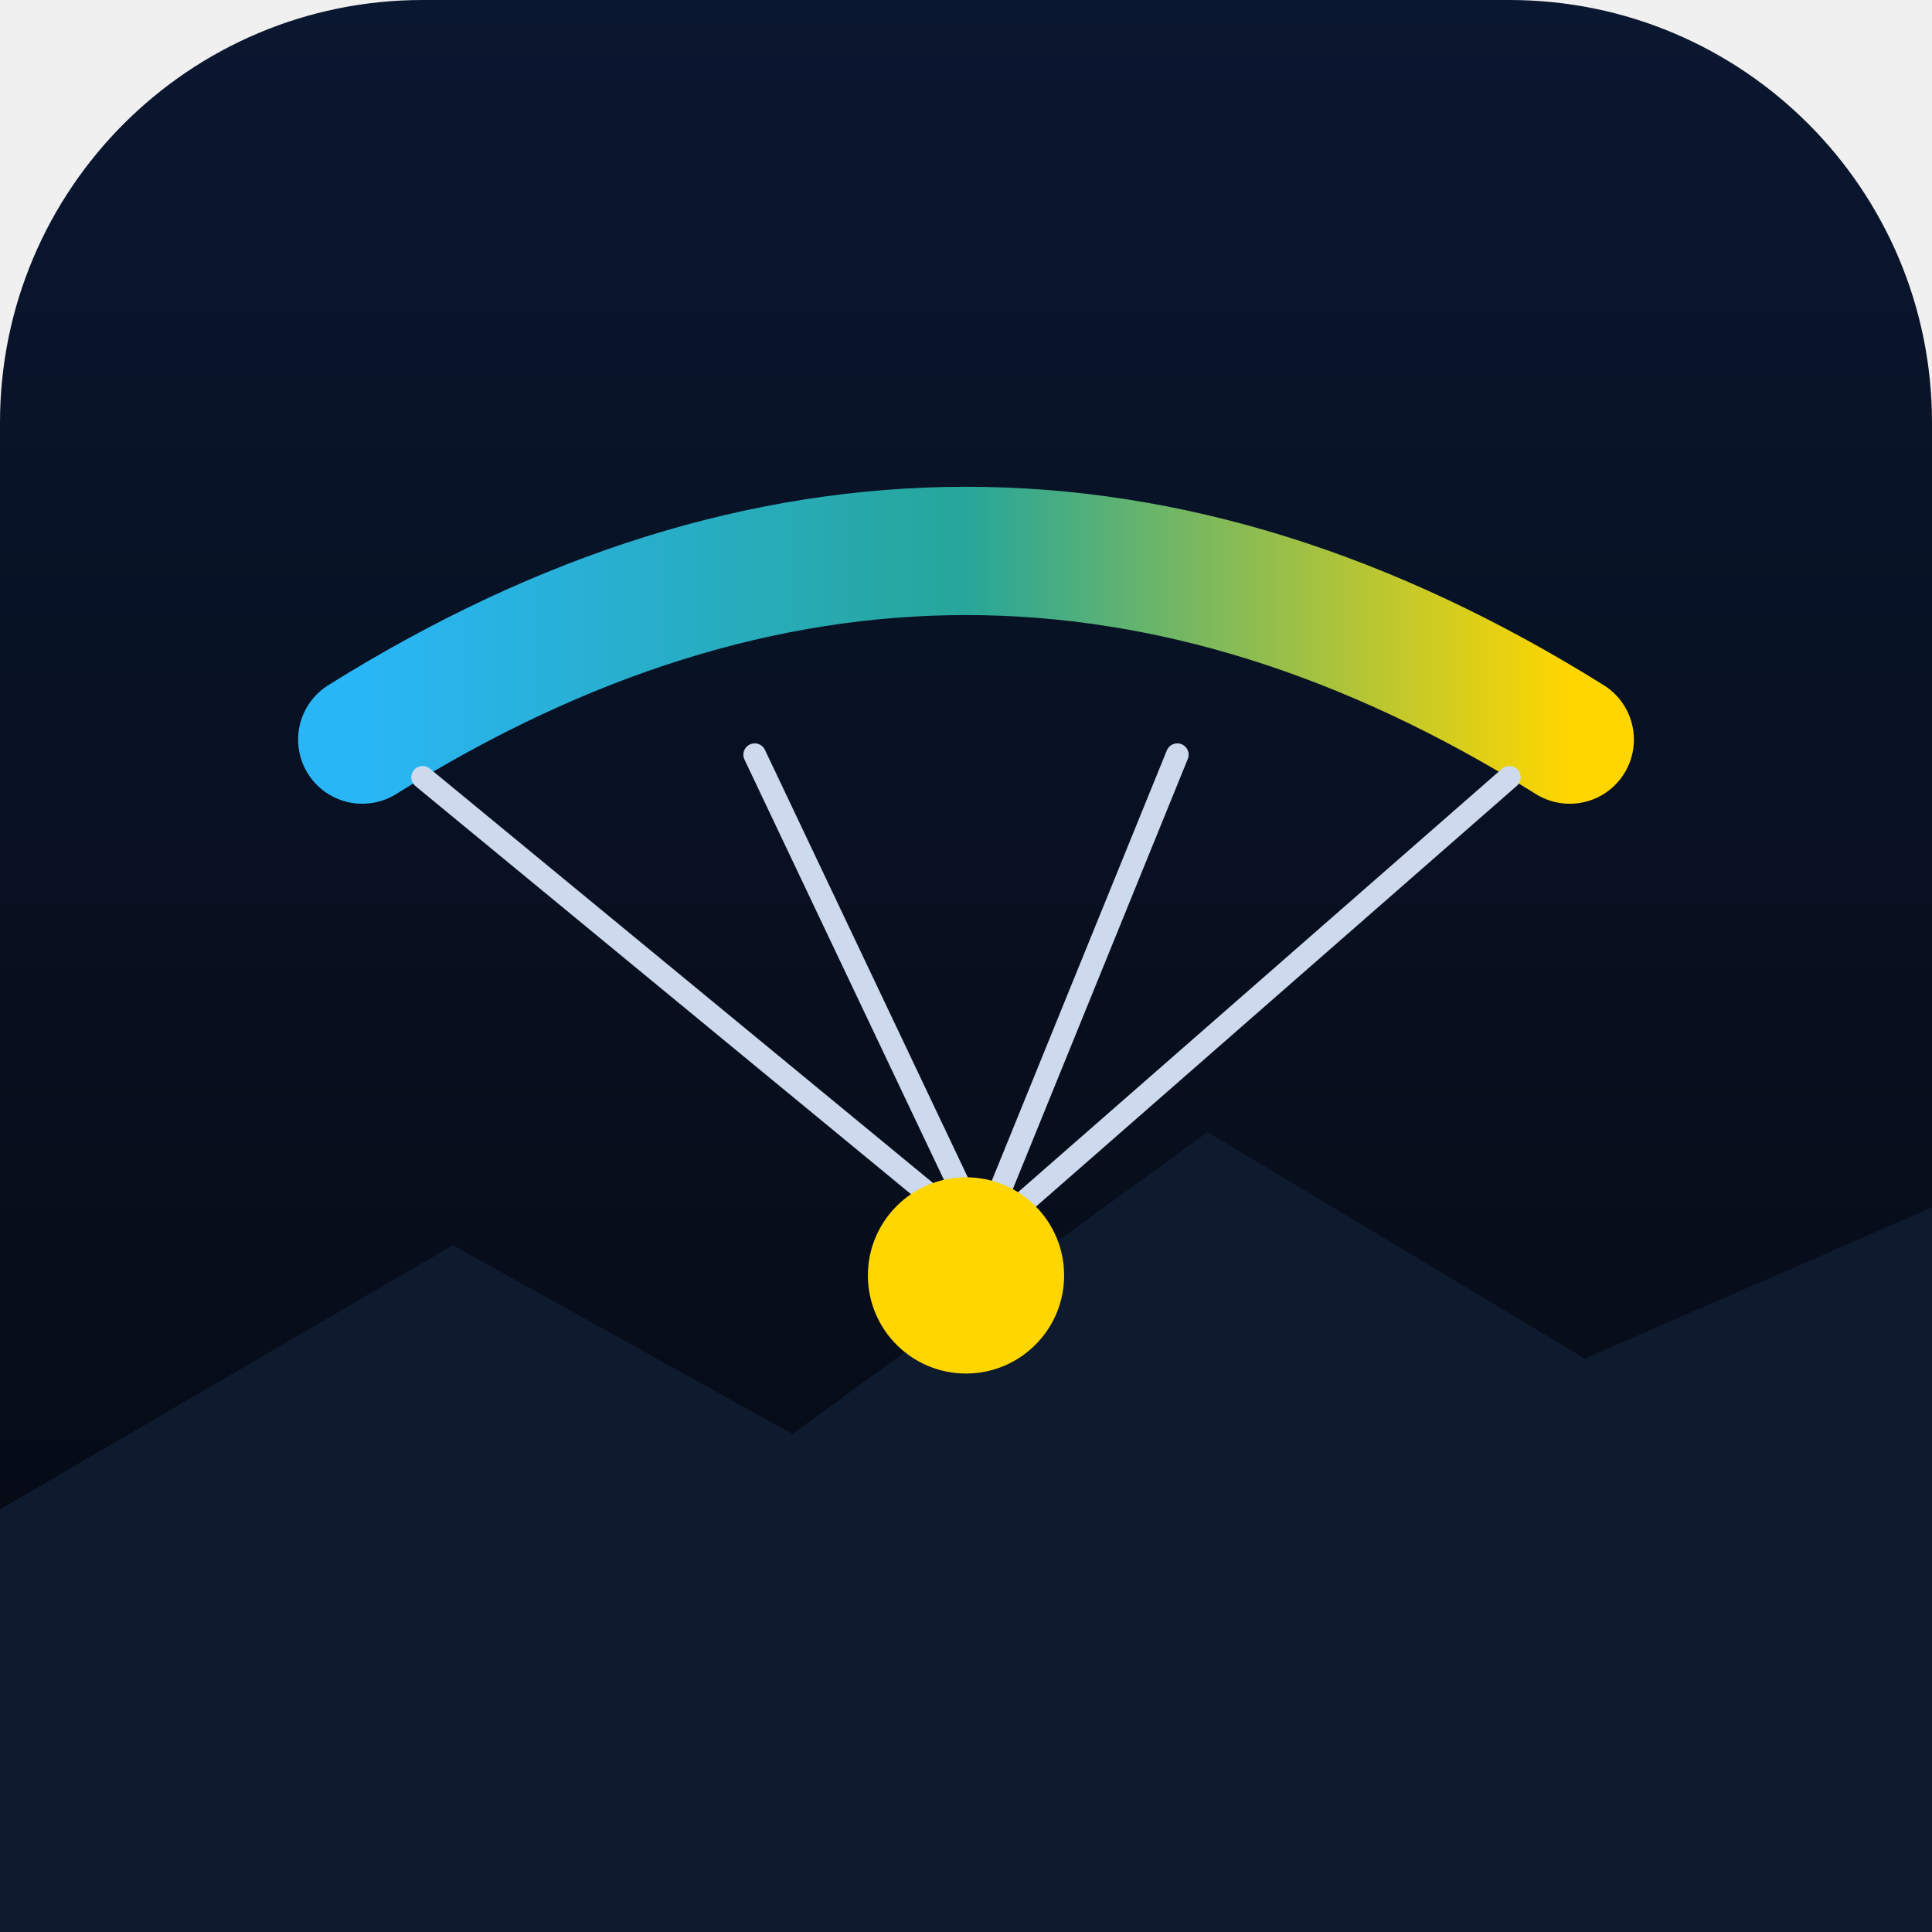
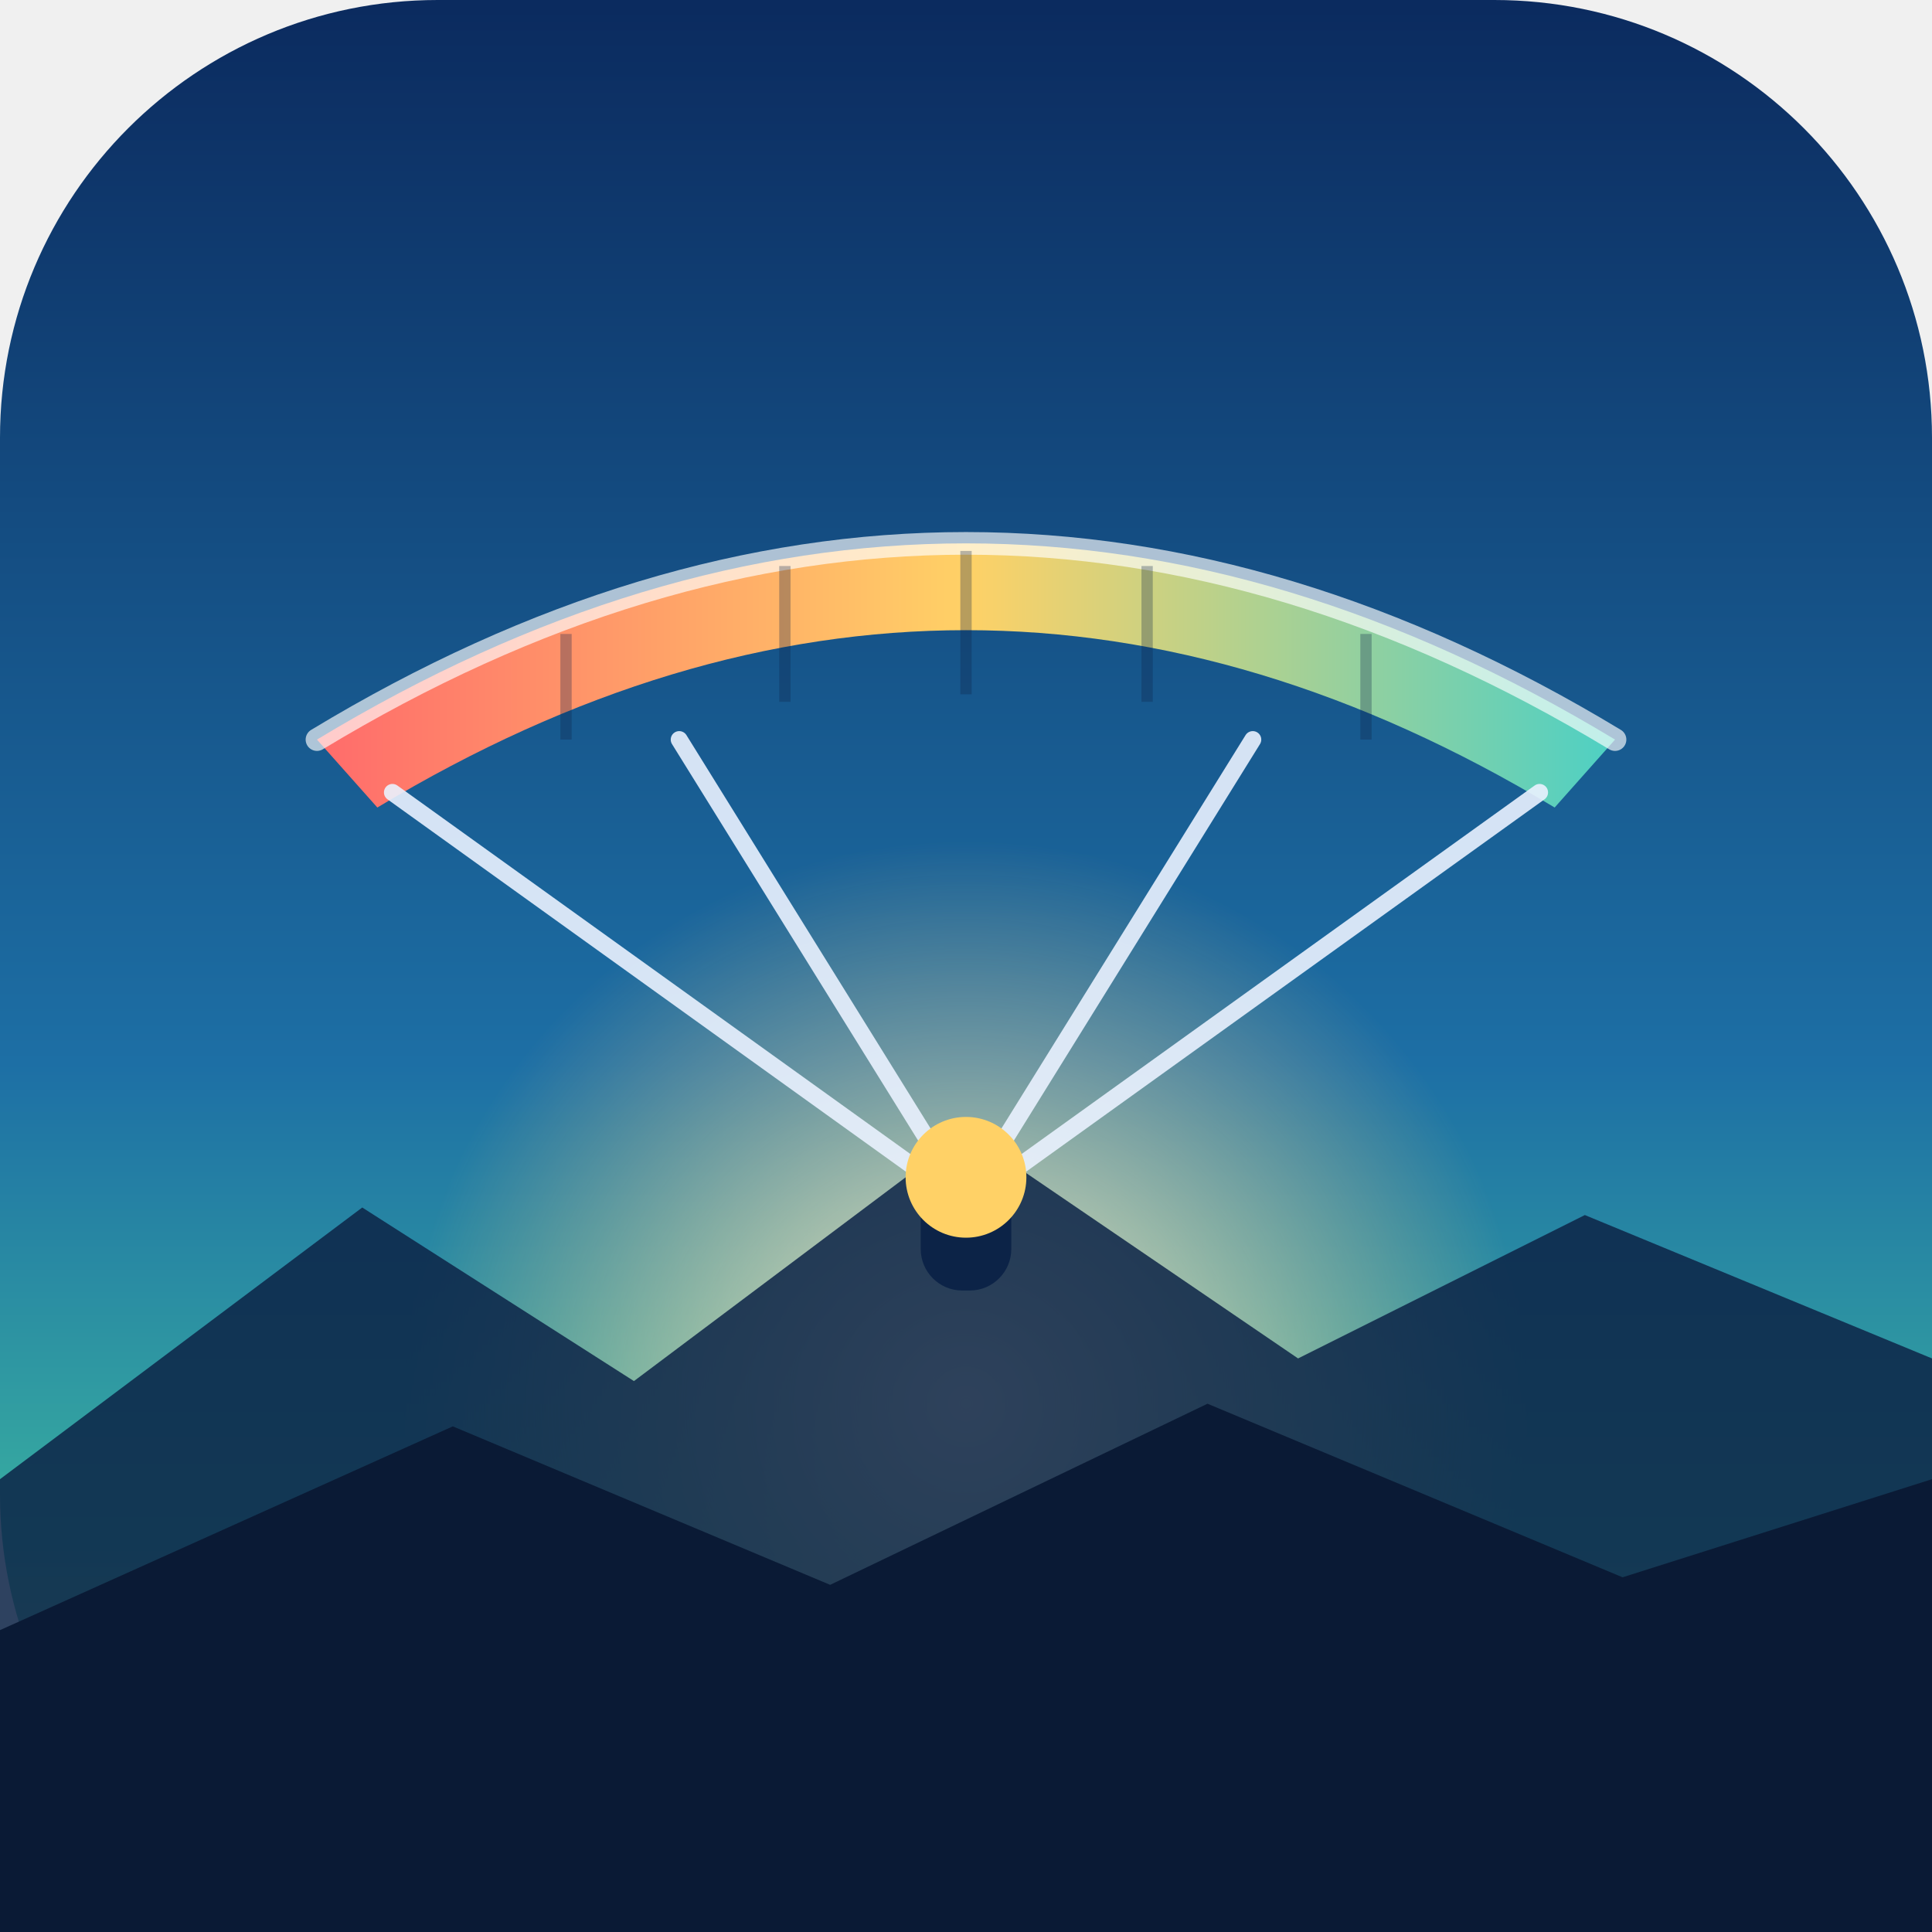
<svg xmlns="http://www.w3.org/2000/svg" viewBox="0 0 512 512" width="512" height="512">
  <defs>
    <linearGradient id="sky" x1="0" y1="0" x2="0" y2="1">
-       <stop offset="0" stop-color="#0a1730" />
-       <stop offset="1" stop-color="#05080f" />
+       <stop offset="0" stop-color="#0b2a5e" />
+       <stop offset="0.55" stop-color="#1d6fa5" />
+       <stop offset="0.8" stop-color="#39b0a0" />
+       <stop offset="1" stop-color="#ffd27a" />
    </linearGradient>
-     <linearGradient id="canopy" x1="0" y1="0" x2="1" y2="0">
-       <stop offset="0" stop-color="#29b6f6" />
-       <stop offset="0.5" stop-color="#26a69a" />
-       <stop offset="1" stop-color="#ffd600" />
+     <linearGradient id="wing" x1="0" y1="0" x2="1" y2="0">
+       <stop offset="0" stop-color="#ff6b6b" />
+       <stop offset="0.5" stop-color="#ffd166" />
+       <stop offset="1" stop-color="#4dd0c4" />
    </linearGradient>
+     <radialGradient id="sun" cx="0.5" cy="0.5" r="0.5">
+       <stop offset="0" stop-color="#fff4d6" stop-opacity="0.95" />
+       <stop offset="1" stop-color="#ffd27a" stop-opacity="0" />
+     </radialGradient>
  </defs>
-   <rect width="512" height="512" rx="112" fill="url(#sky)" />
-   <path d="M0 400 L120 330 L210 380 L320 300 L420 360 L512 320 L512 512 L0 512 Z" fill="#0e1a2e" />
-   <path d="M96 196 Q256 96 416 196" fill="none" stroke="url(#canopy)" stroke-width="34" stroke-linecap="round" />
-   <g stroke="#cdd9ec" stroke-width="6" stroke-linecap="round">
-     <line x1="112" y1="206" x2="248" y2="318" />
-     <line x1="200" y1="200" x2="256" y2="318" />
-     <line x1="312" y1="200" x2="264" y2="318" />
-     <line x1="400" y1="206" x2="272" y2="318" />
+   <rect width="512" height="512" rx="116" fill="url(#sky)" />
+   <circle cx="256" cy="372" r="150" fill="url(#sun)" />
+   <path d="M0 392 L96 320 L168 366 L256 300 L344 360 L420 322 L512 360 L512 512 L0 512 Z" fill="#0c2347" opacity="0.85" />
+   <path d="M0 432 L120 378 L220 420 L320 372 L430 418 L512 392 L512 512 L0 512 Z" fill="#0a1a35" />
+   <g>
+     <path d="M84 196 Q256 92 428 196 L412 214 Q256 120 100 214 Z" fill="url(#wing)" />
+     <path d="M84 196 Q256 92 428 196" fill="none" stroke="#ffffff" stroke-width="6" stroke-linecap="round" opacity="0.65" />
+     <g stroke="#0c2347" stroke-width="3" opacity="0.30">
+       <line x1="150" y1="168" x2="150" y2="196" />
+       <line x1="208" y1="150" x2="208" y2="186" />
+       <line x1="256" y1="146" x2="256" y2="184" />
+       <line x1="304" y1="150" x2="304" y2="186" />
+       <line x1="362" y1="168" x2="362" y2="196" />
+     </g>
  </g>
-   <circle cx="256" cy="338" r="26" fill="#ffd600" />
+   <g stroke="#eaf2ff" stroke-width="4.5" stroke-linecap="round" opacity="0.9">
+     <line x1="104" y1="210" x2="246" y2="312" />
+     <line x1="180" y1="196" x2="252" y2="312" />
+     <line x1="332" y1="196" x2="260" y2="312" />
+     <line x1="408" y1="210" x2="266" y2="312" />
+   </g>
+   <g>
+     <rect x="244" y="312" width="24" height="30" rx="11" fill="#0c2347" />
+     <circle cx="256" cy="312" r="16" fill="#ffd166" />
+   </g>
</svg>
